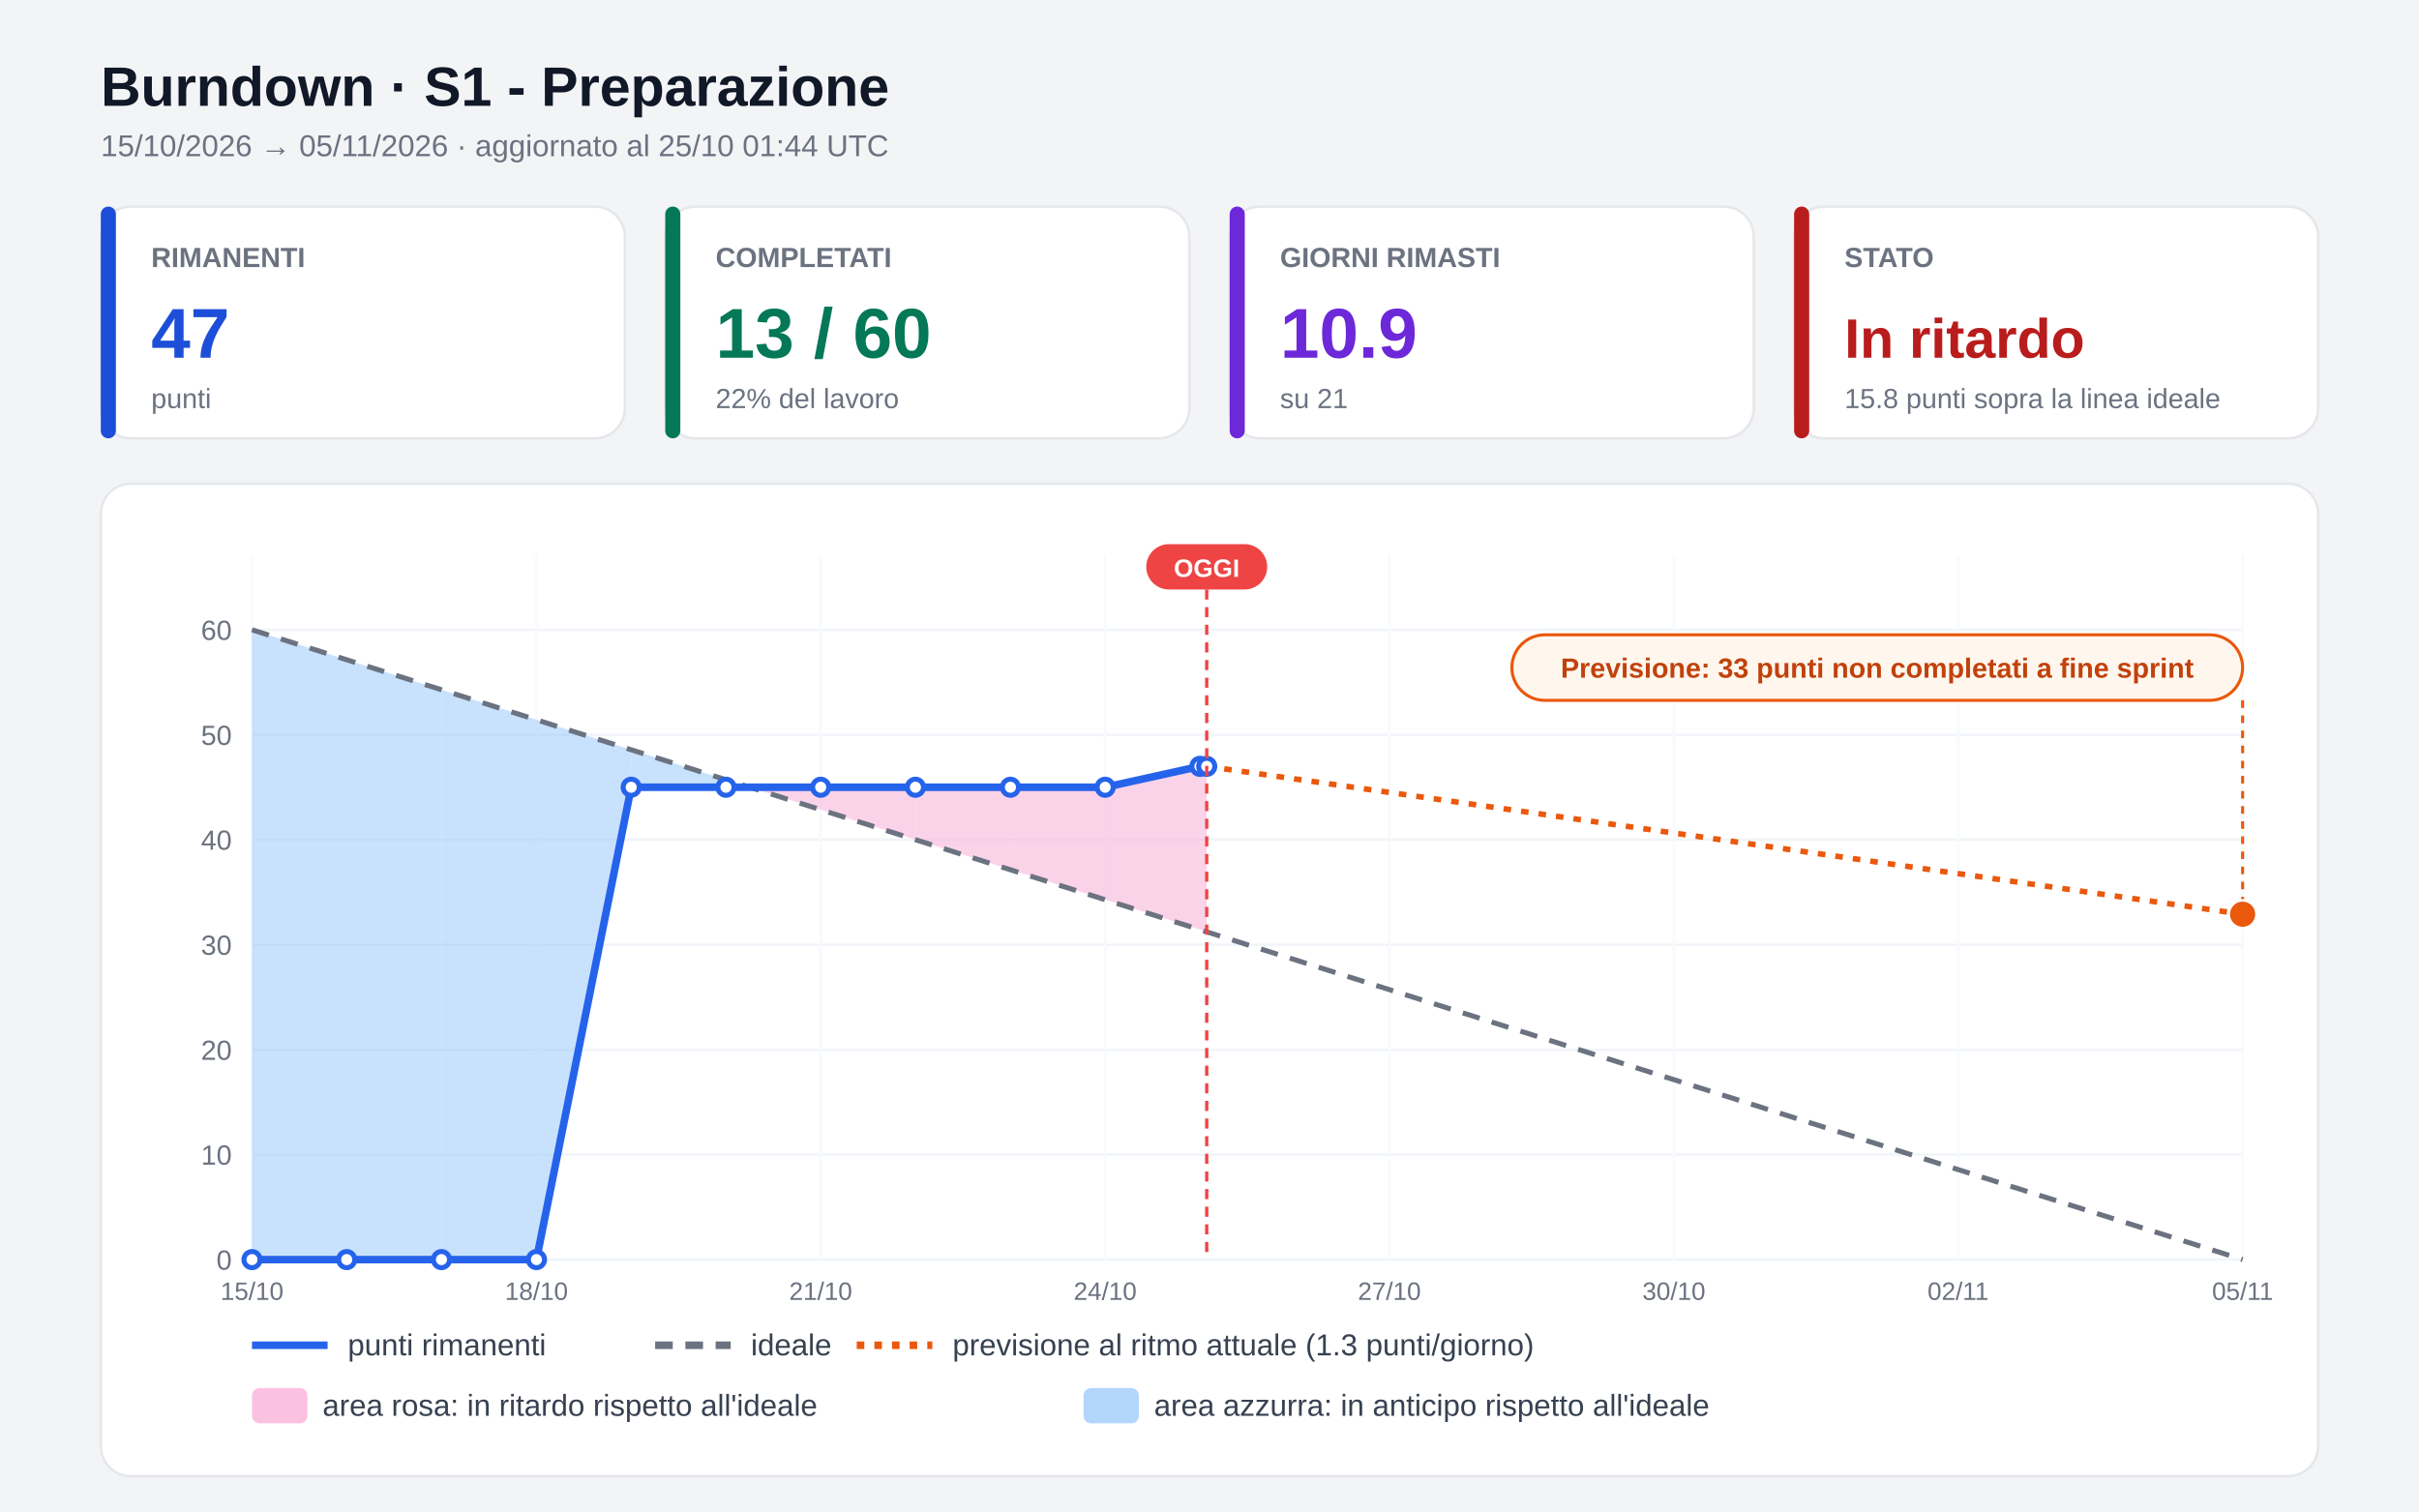
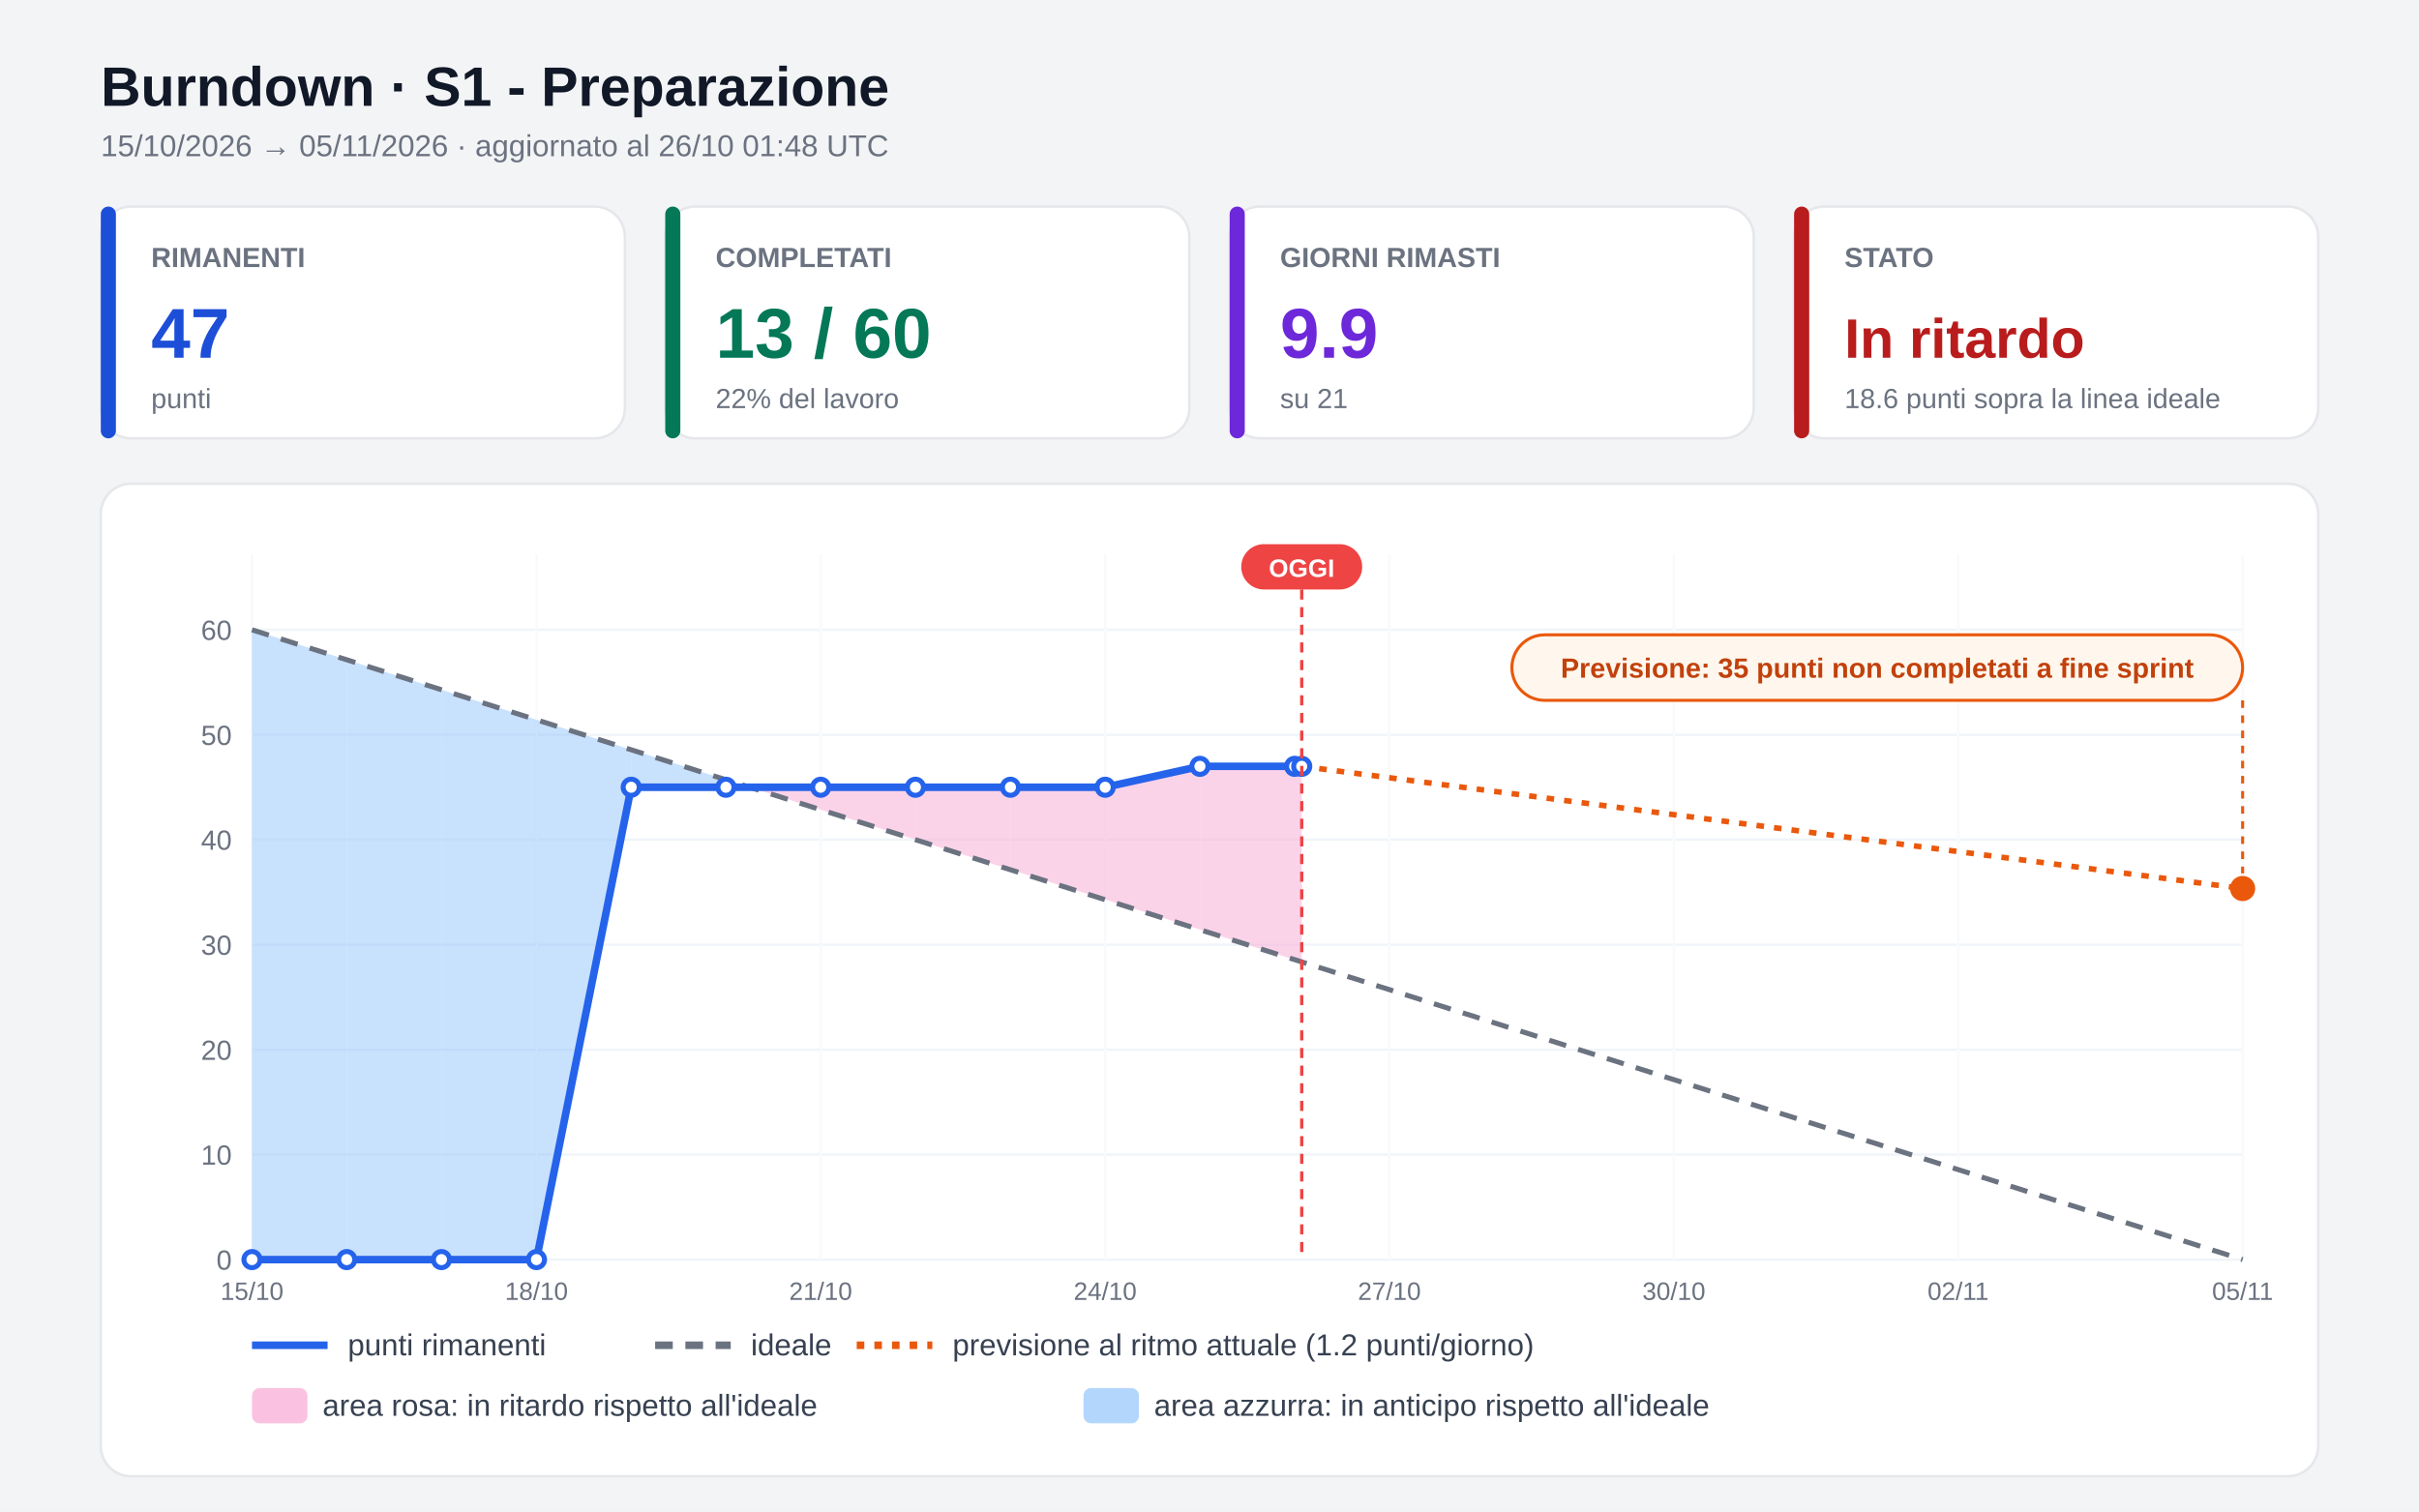
<svg xmlns="http://www.w3.org/2000/svg" viewBox="0 0 960 600" width="960" height="600" font-family="Arial">
  <rect width="960" height="600" fill="#f3f4f6" />
  <text x="40.0" y="42.0" font-size="22" text-anchor="start" fill="#111827" font-weight="bold">Burndown · S1 - Preparazione</text>
-   <text x="40.0" y="62.0" font-size="12" text-anchor="start" fill="#6b7280" font-weight="normal">15/10/2026 → 05/11/2026 · aggiornato al 25/10 01:44 UTC</text>
+   <text x="40.0" y="62.0" font-size="12" text-anchor="start" fill="#6b7280" font-weight="normal">15/10/2026 → 05/11/2026 · aggiornato al 26/10 01:48 UTC</text>
  <rect x="40.0" y="82.0" width="208.0" height="92.0" rx="12" fill="#ffffff" fill-opacity="1.0" stroke="#e5e7eb" stroke-width="1" />
  <rect x="40.0" y="82.0" width="6.0" height="92.0" rx="3" fill="#1d4ed8" fill-opacity="1.0" stroke="none" stroke-width="1" />
  <text x="60.0" y="106.0" font-size="11" text-anchor="start" fill="#6b7280" font-weight="bold">RIMANENTI</text>
  <text x="60.0" y="142.0" font-size="28" text-anchor="start" fill="#1d4ed8" font-weight="bold">47</text>
  <text x="60.0" y="162.0" font-size="11" text-anchor="start" fill="#6b7280" font-weight="normal">punti</text>
  <rect x="264.0" y="82.0" width="208.0" height="92.0" rx="12" fill="#ffffff" fill-opacity="1.0" stroke="#e5e7eb" stroke-width="1" />
  <rect x="264.0" y="82.0" width="6.0" height="92.0" rx="3" fill="#047857" fill-opacity="1.0" stroke="none" stroke-width="1" />
  <text x="284.0" y="106.0" font-size="11" text-anchor="start" fill="#6b7280" font-weight="bold">COMPLETATI</text>
  <text x="284.0" y="142.0" font-size="28" text-anchor="start" fill="#047857" font-weight="bold">13 / 60</text>
  <text x="284.0" y="162.0" font-size="11" text-anchor="start" fill="#6b7280" font-weight="normal">22% del lavoro</text>
  <rect x="488.0" y="82.0" width="208.0" height="92.0" rx="12" fill="#ffffff" fill-opacity="1.0" stroke="#e5e7eb" stroke-width="1" />
  <rect x="488.0" y="82.0" width="6.0" height="92.0" rx="3" fill="#6d28d9" fill-opacity="1.0" stroke="none" stroke-width="1" />
  <text x="508.0" y="106.0" font-size="11" text-anchor="start" fill="#6b7280" font-weight="bold">GIORNI RIMASTI</text>
-   <text x="508.0" y="142.0" font-size="28" text-anchor="start" fill="#6d28d9" font-weight="bold">10.9</text>
+   <text x="508.0" y="142.0" font-size="28" text-anchor="start" fill="#6d28d9" font-weight="bold">9.9</text>
  <text x="508.0" y="162.0" font-size="11" text-anchor="start" fill="#6b7280" font-weight="normal">su 21</text>
  <rect x="712.0" y="82.0" width="208.0" height="92.0" rx="12" fill="#ffffff" fill-opacity="1.0" stroke="#e5e7eb" stroke-width="1" />
  <rect x="712.0" y="82.0" width="6.0" height="92.0" rx="3" fill="#b91c1c" fill-opacity="1.0" stroke="none" stroke-width="1" />
  <text x="732.0" y="106.0" font-size="11" text-anchor="start" fill="#6b7280" font-weight="bold">STATO</text>
  <text x="732.0" y="142.0" font-size="22" text-anchor="start" fill="#b91c1c" font-weight="bold">In ritardo</text>
-   <text x="732.0" y="162.0" font-size="11" text-anchor="start" fill="#6b7280" font-weight="normal">15.8 punti sopra la linea ideale</text>
+   <text x="732.0" y="162.0" font-size="11" text-anchor="start" fill="#6b7280" font-weight="normal">18.6 punti sopra la linea ideale</text>
  <rect x="40.0" y="192.0" width="880.0" height="394.0" rx="12" fill="#ffffff" fill-opacity="1.0" stroke="#e5e7eb" stroke-width="1" />
  <line x1="100.0" y1="500.0" x2="890.0" y2="500.0" stroke="#f1f5f9" stroke-width="1" />
  <text x="92.0" y="504.0" font-size="11" text-anchor="end" fill="#6b7280" font-weight="normal">0</text>
  <line x1="100.0" y1="458.3" x2="890.0" y2="458.3" stroke="#f1f5f9" stroke-width="1" />
  <text x="92.0" y="462.3" font-size="11" text-anchor="end" fill="#6b7280" font-weight="normal">10</text>
  <line x1="100.0" y1="416.7" x2="890.0" y2="416.7" stroke="#f1f5f9" stroke-width="1" />
  <text x="92.0" y="420.7" font-size="11" text-anchor="end" fill="#6b7280" font-weight="normal">20</text>
  <line x1="100.0" y1="375.0" x2="890.0" y2="375.0" stroke="#f1f5f9" stroke-width="1" />
  <text x="92.0" y="379.0" font-size="11" text-anchor="end" fill="#6b7280" font-weight="normal">30</text>
  <line x1="100.0" y1="333.3" x2="890.0" y2="333.3" stroke="#f1f5f9" stroke-width="1" />
  <text x="92.0" y="337.3" font-size="11" text-anchor="end" fill="#6b7280" font-weight="normal">40</text>
  <line x1="100.0" y1="291.7" x2="890.0" y2="291.7" stroke="#f1f5f9" stroke-width="1" />
  <text x="92.0" y="295.7" font-size="11" text-anchor="end" fill="#6b7280" font-weight="normal">50</text>
  <line x1="100.0" y1="250.0" x2="890.0" y2="250.0" stroke="#f1f5f9" stroke-width="1" />
  <text x="92.0" y="254.0" font-size="11" text-anchor="end" fill="#6b7280" font-weight="normal">60</text>
  <line x1="100.0" y1="220.0" x2="100.0" y2="500.0" stroke="#f8fafc" stroke-width="1" />
  <text x="100.0" y="516.0" font-size="10" text-anchor="middle" fill="#6b7280" font-weight="normal">15/10</text>
  <line x1="212.9" y1="220.0" x2="212.9" y2="500.0" stroke="#f8fafc" stroke-width="1" />
  <text x="212.9" y="516.0" font-size="10" text-anchor="middle" fill="#6b7280" font-weight="normal">18/10</text>
  <line x1="325.7" y1="220.0" x2="325.7" y2="500.0" stroke="#f8fafc" stroke-width="1" />
  <text x="325.7" y="516.0" font-size="10" text-anchor="middle" fill="#6b7280" font-weight="normal">21/10</text>
  <line x1="438.6" y1="220.0" x2="438.6" y2="500.0" stroke="#f8fafc" stroke-width="1" />
  <text x="438.6" y="516.0" font-size="10" text-anchor="middle" fill="#6b7280" font-weight="normal">24/10</text>
  <line x1="551.4" y1="220.0" x2="551.4" y2="500.0" stroke="#f8fafc" stroke-width="1" />
  <text x="551.4" y="516.0" font-size="10" text-anchor="middle" fill="#6b7280" font-weight="normal">27/10</text>
  <line x1="664.3" y1="220.0" x2="664.3" y2="500.0" stroke="#f8fafc" stroke-width="1" />
  <text x="664.3" y="516.0" font-size="10" text-anchor="middle" fill="#6b7280" font-weight="normal">30/10</text>
  <line x1="777.1" y1="220.0" x2="777.1" y2="500.0" stroke="#f8fafc" stroke-width="1" />
  <text x="777.1" y="516.0" font-size="10" text-anchor="middle" fill="#6b7280" font-weight="normal">02/11</text>
  <line x1="890.0" y1="220.0" x2="890.0" y2="500.0" stroke="#f8fafc" stroke-width="1" />
  <text x="890.0" y="516.0" font-size="10" text-anchor="middle" fill="#6b7280" font-weight="normal">05/11</text>
  <polygon points="100.0,500.0 137.6,500.0 137.6,261.9 100.0,250.0" fill="#93c5fd" fill-opacity="0.5" stroke="none" stroke-width="1.5" stroke-linejoin="round" />
  <polygon points="137.6,500.0 175.2,500.0 175.2,273.8 137.6,261.9" fill="#93c5fd" fill-opacity="0.5" stroke="none" stroke-width="1.5" stroke-linejoin="round" />
  <polygon points="175.2,500.0 212.9,500.0 212.9,285.7 175.2,273.8" fill="#93c5fd" fill-opacity="0.5" stroke="none" stroke-width="1.5" stroke-linejoin="round" />
  <polygon points="212.9,500.0 250.5,312.5 250.5,297.6 212.9,285.7" fill="#93c5fd" fill-opacity="0.5" stroke="none" stroke-width="1.5" stroke-linejoin="round" />
  <polygon points="250.5,312.5 288.1,312.5 288.1,309.5 250.5,297.6" fill="#93c5fd" fill-opacity="0.5" stroke="none" stroke-width="1.5" stroke-linejoin="round" />
  <polygon points="288.1,312.5 297.5,312.5 288.1,309.5" fill="#93c5fd" fill-opacity="0.5" stroke="none" stroke-width="1.5" stroke-linejoin="round" />
  <polygon points="297.5,312.5 325.7,312.5 325.7,321.4" fill="#f9a8d4" fill-opacity="0.5" stroke="none" stroke-width="1.5" stroke-linejoin="round" />
  <polygon points="325.7,312.5 363.3,312.5 363.3,333.3 325.7,321.4" fill="#f9a8d4" fill-opacity="0.5" stroke="none" stroke-width="1.5" stroke-linejoin="round" />
  <polygon points="363.3,312.5 401.0,312.5 401.0,345.2 363.3,333.3" fill="#f9a8d4" fill-opacity="0.5" stroke="none" stroke-width="1.5" stroke-linejoin="round" />
  <polygon points="401.0,312.5 438.6,312.5 438.6,357.1 401.0,345.2" fill="#f9a8d4" fill-opacity="0.5" stroke="none" stroke-width="1.5" stroke-linejoin="round" />
  <polygon points="438.6,312.5 476.2,304.2 476.2,369.0 438.6,357.1" fill="#f9a8d4" fill-opacity="0.5" stroke="none" stroke-width="1.5" stroke-linejoin="round" />
-   <polygon points="476.2,304.2 478.9,304.2 478.9,369.9 476.2,369.0" fill="#f9a8d4" fill-opacity="0.5" stroke="none" stroke-width="1.5" stroke-linejoin="round" />
+   <polygon points="476.2,304.2 513.8,304.2 513.8,381.0 476.2,369.0" fill="#f9a8d4" fill-opacity="0.5" stroke="none" stroke-width="1.5" stroke-linejoin="round" />
+   <polygon points="513.8,304.2 516.6,304.2 516.6,381.9 513.8,381.0" fill="#f9a8d4" fill-opacity="0.5" stroke="none" stroke-width="1.5" stroke-linejoin="round" />
  <polyline points="100.0,250.0 890.0,500.0" fill="none" fill-opacity="1.0" stroke="#6b7280" stroke-width="2" stroke-linejoin="round" stroke-dasharray="7 5" />
-   <polyline points="478.9,304.2 890.0,362.9" fill="none" fill-opacity="1.0" stroke="#ea580c" stroke-width="2.2" stroke-linejoin="round" stroke-dasharray="3 4" />
-   <polyline points="100.0,500.0 137.6,500.0 175.2,500.0 212.9,500.0 250.5,312.5 288.1,312.5 325.7,312.5 363.3,312.5 401.0,312.5 438.6,312.5 476.2,304.2 478.9,304.2" fill="none" fill-opacity="1.0" stroke="#2563eb" stroke-width="3" stroke-linejoin="round" />
+   <polyline points="516.6,304.2 890.0,352.7" fill="none" fill-opacity="1.0" stroke="#ea580c" stroke-width="2.2" stroke-linejoin="round" stroke-dasharray="3 4" />
+   <polyline points="100.0,500.0 137.6,500.0 175.2,500.0 212.9,500.0 250.5,312.5 288.1,312.5 325.7,312.5 363.3,312.5 401.0,312.5 438.6,312.5 476.2,304.2 513.8,304.2 516.6,304.2" fill="none" fill-opacity="1.0" stroke="#2563eb" stroke-width="3" stroke-linejoin="round" />
  <circle cx="100.0" cy="500.0" r="3.2" fill="#ffffff" stroke="#2563eb" stroke-width="2" />
  <circle cx="137.6" cy="500.0" r="3.2" fill="#ffffff" stroke="#2563eb" stroke-width="2" />
  <circle cx="175.2" cy="500.0" r="3.2" fill="#ffffff" stroke="#2563eb" stroke-width="2" />
  <circle cx="212.9" cy="500.0" r="3.2" fill="#ffffff" stroke="#2563eb" stroke-width="2" />
  <circle cx="250.5" cy="312.5" r="3.2" fill="#ffffff" stroke="#2563eb" stroke-width="2" />
  <circle cx="288.1" cy="312.5" r="3.2" fill="#ffffff" stroke="#2563eb" stroke-width="2" />
  <circle cx="325.7" cy="312.5" r="3.2" fill="#ffffff" stroke="#2563eb" stroke-width="2" />
  <circle cx="363.3" cy="312.5" r="3.2" fill="#ffffff" stroke="#2563eb" stroke-width="2" />
  <circle cx="401.0" cy="312.5" r="3.2" fill="#ffffff" stroke="#2563eb" stroke-width="2" />
  <circle cx="438.6" cy="312.5" r="3.2" fill="#ffffff" stroke="#2563eb" stroke-width="2" />
  <circle cx="476.2" cy="304.2" r="3.2" fill="#ffffff" stroke="#2563eb" stroke-width="2" />
-   <circle cx="478.9" cy="304.2" r="3.2" fill="#ffffff" stroke="#2563eb" stroke-width="2" />
-   <line x1="478.9" y1="220.0" x2="478.9" y2="500.0" stroke="#ef4444" stroke-width="1.3" stroke-dasharray="4 3" />
-   <rect x="454.9" y="216.0" width="48.0" height="18.0" rx="9" fill="#ef4444" fill-opacity="1.0" stroke="none" stroke-width="1" />
-   <text x="478.9" y="229.0" font-size="10" text-anchor="middle" fill="#ffffff" font-weight="bold">OGGI</text>
-   <circle cx="890.0" cy="362.9" r="5" fill="#ea580c" />
-   <line x1="890.0" y1="278.0" x2="890.0" y2="356.9" stroke="#ea580c" stroke-width="1.2" stroke-dasharray="3 3" />
+   <circle cx="513.8" cy="304.2" r="3.2" fill="#ffffff" stroke="#2563eb" stroke-width="2" />
+   <circle cx="516.6" cy="304.2" r="3.2" fill="#ffffff" stroke="#2563eb" stroke-width="2" />
+   <line x1="516.6" y1="220.0" x2="516.6" y2="500.0" stroke="#ef4444" stroke-width="1.3" stroke-dasharray="4 3" />
+   <rect x="492.6" y="216.0" width="48.0" height="18.0" rx="9" fill="#ef4444" fill-opacity="1.0" stroke="none" stroke-width="1" />
+   <text x="516.6" y="229.0" font-size="10" text-anchor="middle" fill="#ffffff" font-weight="bold">OGGI</text>
+   <circle cx="890.0" cy="352.7" r="5" fill="#ea580c" />
+   <line x1="890.0" y1="278.0" x2="890.0" y2="346.7" stroke="#ea580c" stroke-width="1.2" stroke-dasharray="3 3" />
  <rect x="600.0" y="252.0" width="290.0" height="26.0" rx="13" fill="#fff7ed" fill-opacity="1.0" stroke="#ea580c" stroke-width="1.2" />
-   <text x="745.0" y="269.0" font-size="11" text-anchor="middle" fill="#c2410c" font-weight="bold">Previsione: 33 punti non completati a fine sprint</text>
+   <text x="745.0" y="269.0" font-size="11" text-anchor="middle" fill="#c2410c" font-weight="bold">Previsione: 35 punti non completati a fine sprint</text>
  <line x1="100.0" y1="534.0" x2="130.0" y2="534.0" stroke="#2563eb" stroke-width="3" />
  <text x="138.0" y="538.0" font-size="12" text-anchor="start" fill="#374151" font-weight="normal">punti rimanenti</text>
  <line x1="260.0" y1="534.0" x2="290.0" y2="534.0" stroke="#6b7280" stroke-width="3" stroke-dasharray="7 5" />
  <text x="298.0" y="538.0" font-size="12" text-anchor="start" fill="#374151" font-weight="normal">ideale</text>
  <line x1="340.0" y1="534.0" x2="370.0" y2="534.0" stroke="#ea580c" stroke-width="3" stroke-dasharray="3 4" />
-   <text x="378.0" y="538.0" font-size="12" text-anchor="start" fill="#374151" font-weight="normal">previsione al ritmo attuale (1.3 punti/giorno)</text>
+   <text x="378.0" y="538.0" font-size="12" text-anchor="start" fill="#374151" font-weight="normal">previsione al ritmo attuale (1.2 punti/giorno)</text>
  <rect x="100.0" y="551.0" width="22.0" height="14.0" rx="3" fill="#f9a8d4" fill-opacity="0.7" stroke="none" stroke-width="1" />
  <text x="128.0" y="562.0" font-size="12" text-anchor="start" fill="#374151" font-weight="normal">area rosa: in ritardo rispetto all'ideale</text>
  <rect x="430.0" y="551.0" width="22.0" height="14.0" rx="3" fill="#93c5fd" fill-opacity="0.7" stroke="none" stroke-width="1" />
  <text x="458.0" y="562.0" font-size="12" text-anchor="start" fill="#374151" font-weight="normal">area azzurra: in anticipo rispetto all'ideale</text>
</svg>
